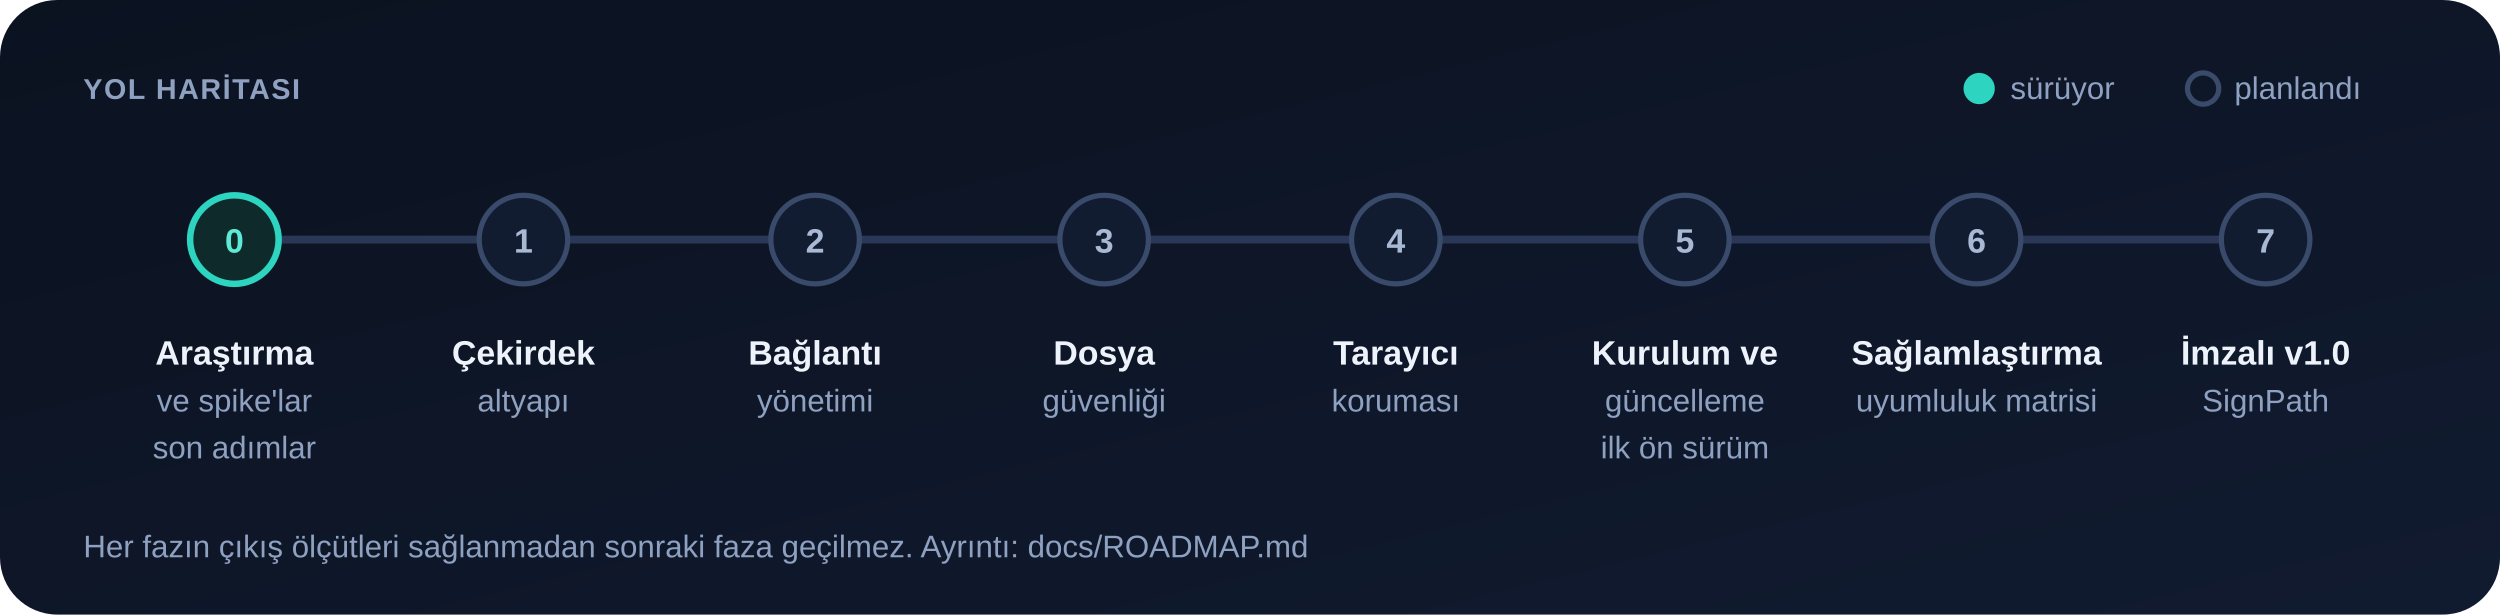
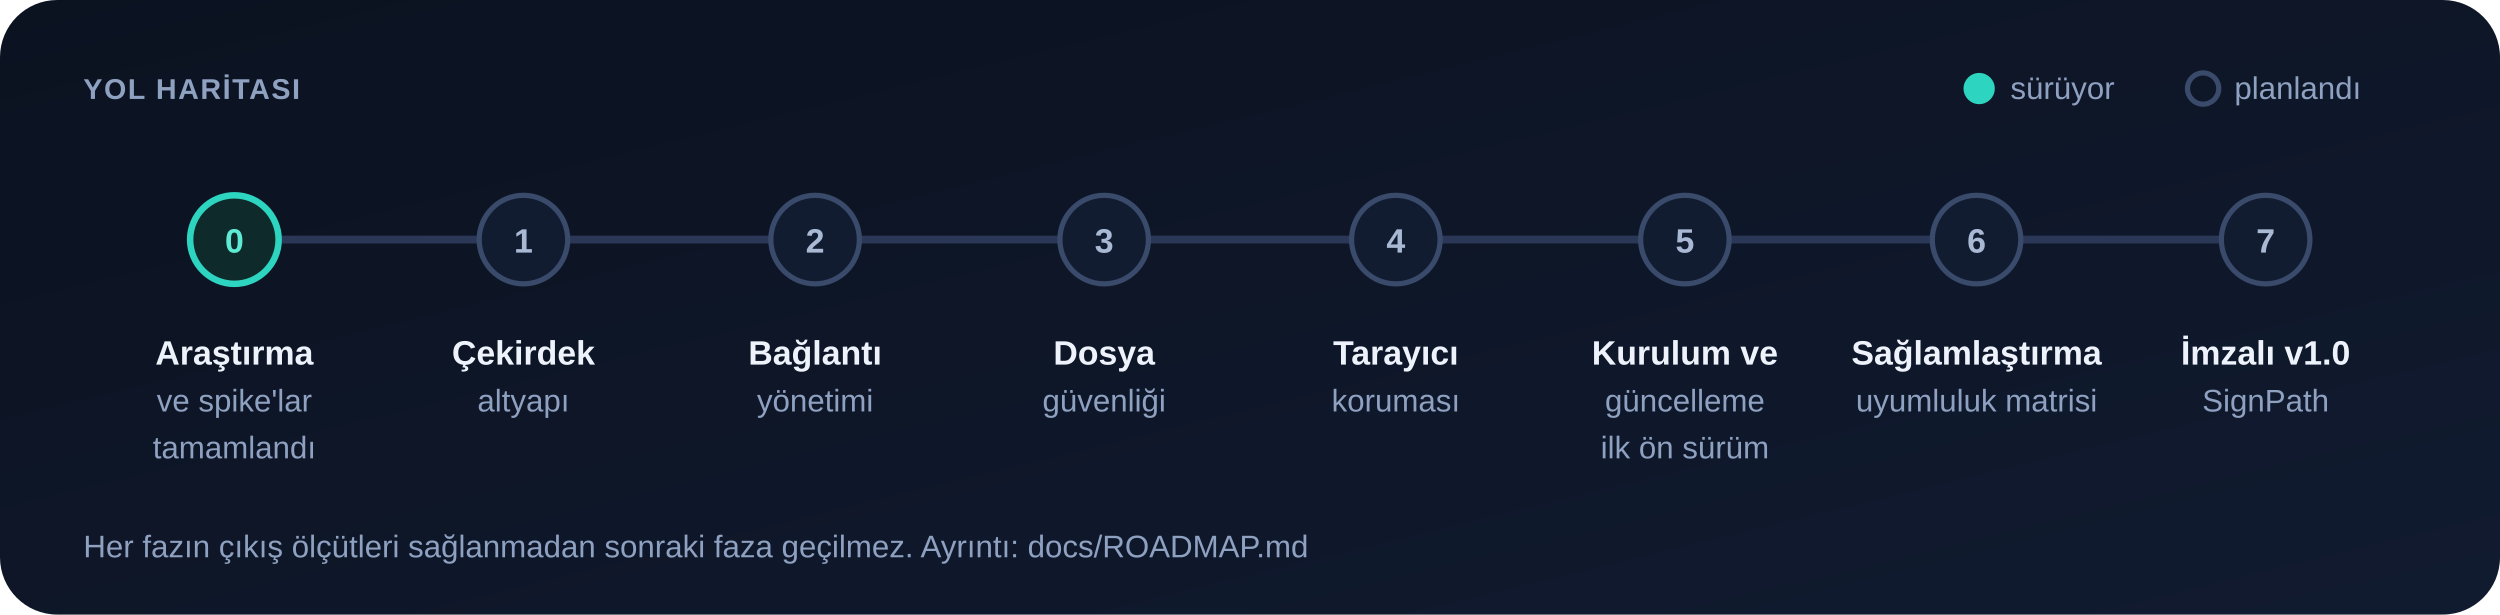
<svg xmlns="http://www.w3.org/2000/svg" width="960" height="236" viewBox="0 0 960 236" role="img" aria-labelledby="t d">
  <defs>
    <linearGradient id="bg" x1="0" y1="0" x2="1" y2="1">
      <stop offset="0" stop-color="#0B1220" />
      <stop offset="1" stop-color="#111B30" />
    </linearGradient>
    <linearGradient id="done" x1="0" y1="0" x2="1" y2="0">
      <stop offset="0" stop-color="#2DD4BF" />
      <stop offset="1" stop-color="#60A5FA" />
    </linearGradient>
    <style>
      .n { font: 700 13px 'Segoe UI', 'Helvetica Neue', Arial, sans-serif; }
      .l { font: 600 13px 'Segoe UI', 'Helvetica Neue', Arial, sans-serif; fill: #EEF3FB; }
      .s { font: 400 12px 'Segoe UI', 'Helvetica Neue', Arial, sans-serif; fill: #8FA1C1; }
      .tag { font: 600 11px 'Segoe UI', 'Helvetica Neue', Arial, sans-serif; fill: #8FA1C1; letter-spacing: 0.6px; }
    </style>
  </defs>
  <rect width="960" height="236" rx="22" fill="url(#bg)" />
  <text class="tag" x="32" y="38">YOL HARİTASI</text>
  <circle cx="760" cy="34" r="6" fill="#2DD4BF" />
  <text class="s" x="772" y="38">sürüyor</text>
  <circle cx="846" cy="34" r="6" fill="none" stroke="#3A4A6B" stroke-width="2" />
  <text class="s" x="858" y="38">planlandı</text>
  <path d="M90 92H870" stroke="#2A3756" stroke-width="3" stroke-linecap="round" />
  <path d="M90 92H150" stroke="url(#done)" stroke-width="3" stroke-linecap="round" />
  <g text-anchor="middle">
    <circle cx="90" cy="92" r="17" fill="#0F2A2A" stroke="#2DD4BF" stroke-width="2.5" />
    <text class="n" x="90" y="97" fill="#5EEAD4">0</text>
    <text class="l" x="90" y="140">Araştırma</text>
    <text class="s" x="90" y="158">ve spike'lar</text>
-     <text class="s" x="90" y="176" fill="#5EEAD4">son adımlar</text>
+     <text class="s" x="90" y="176" fill="#5EEAD4">tamamlandı</text>
    <circle cx="201" cy="92" r="17" fill="#121C31" stroke="#3A4A6B" stroke-width="2" />
    <text class="n" x="201" y="97" fill="#A9B8D3">1</text>
    <text class="l" x="201" y="140">Çekirdek</text>
    <text class="s" x="201" y="158">altyapı</text>
    <circle cx="313" cy="92" r="17" fill="#121C31" stroke="#3A4A6B" stroke-width="2" />
    <text class="n" x="313" y="97" fill="#A9B8D3">2</text>
    <text class="l" x="313" y="140">Bağlantı</text>
    <text class="s" x="313" y="158">yönetimi</text>
    <circle cx="424" cy="92" r="17" fill="#121C31" stroke="#3A4A6B" stroke-width="2" />
    <text class="n" x="424" y="97" fill="#A9B8D3">3</text>
    <text class="l" x="424" y="140">Dosya</text>
    <text class="s" x="424" y="158">güvenliği</text>
    <circle cx="536" cy="92" r="17" fill="#121C31" stroke="#3A4A6B" stroke-width="2" />
    <text class="n" x="536" y="97" fill="#A9B8D3">4</text>
    <text class="l" x="536" y="140">Tarayıcı</text>
    <text class="s" x="536" y="158">koruması</text>
    <circle cx="647" cy="92" r="17" fill="#121C31" stroke="#3A4A6B" stroke-width="2" />
    <text class="n" x="647" y="97" fill="#A9B8D3">5</text>
    <text class="l" x="647" y="140">Kurulum ve</text>
    <text class="s" x="647" y="158">güncelleme</text>
    <text class="s" x="647" y="176">ilk ön sürüm</text>
    <circle cx="759" cy="92" r="17" fill="#121C31" stroke="#3A4A6B" stroke-width="2" />
    <text class="n" x="759" y="97" fill="#A9B8D3">6</text>
    <text class="l" x="759" y="140">Sağlamlaştırma</text>
    <text class="s" x="759" y="158">uyumluluk matrisi</text>
    <circle cx="870" cy="92" r="17" fill="#121C31" stroke="#3A4A6B" stroke-width="2" />
    <text class="n" x="870" y="97" fill="#A9B8D3">7</text>
    <text class="l" x="870" y="140">İmzalı v1.0</text>
    <text class="s" x="870" y="158">SignPath</text>
  </g>
  <text class="s" x="32" y="214">Her fazın çıkış ölçütleri sağlanmadan sonraki faza geçilmez. Ayrıntı: docs/ROADMAP.md</text>
</svg>
